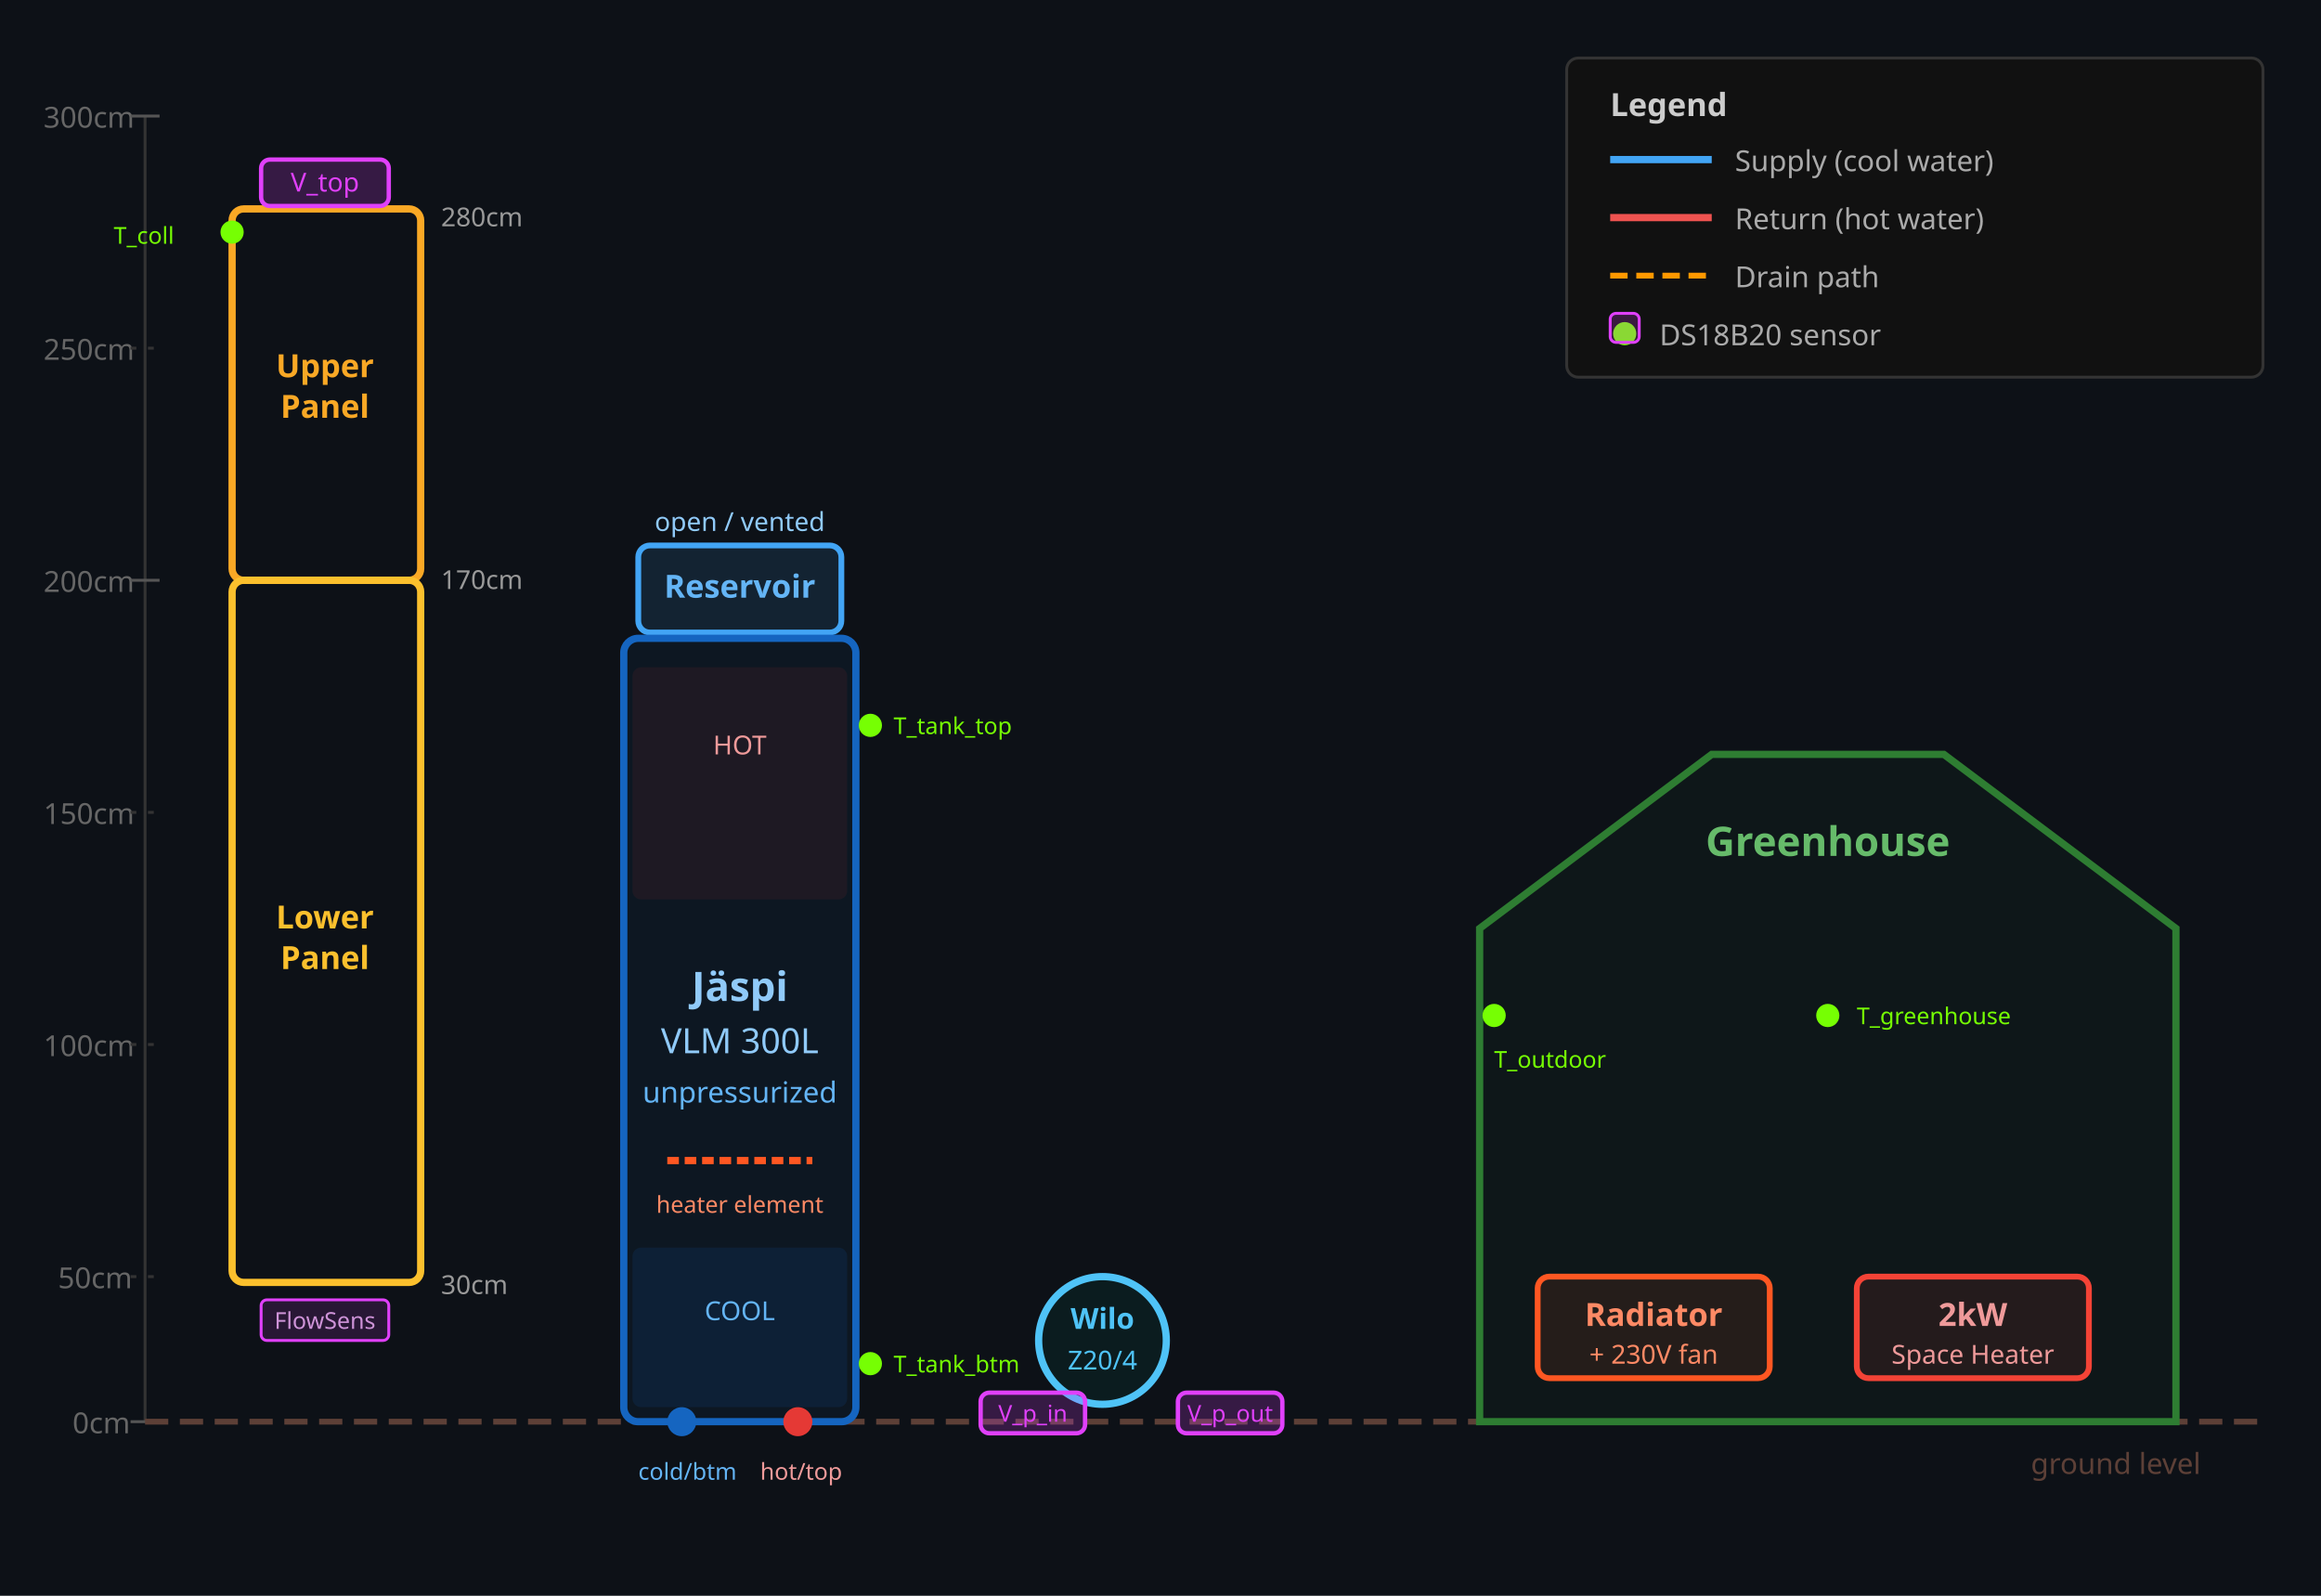
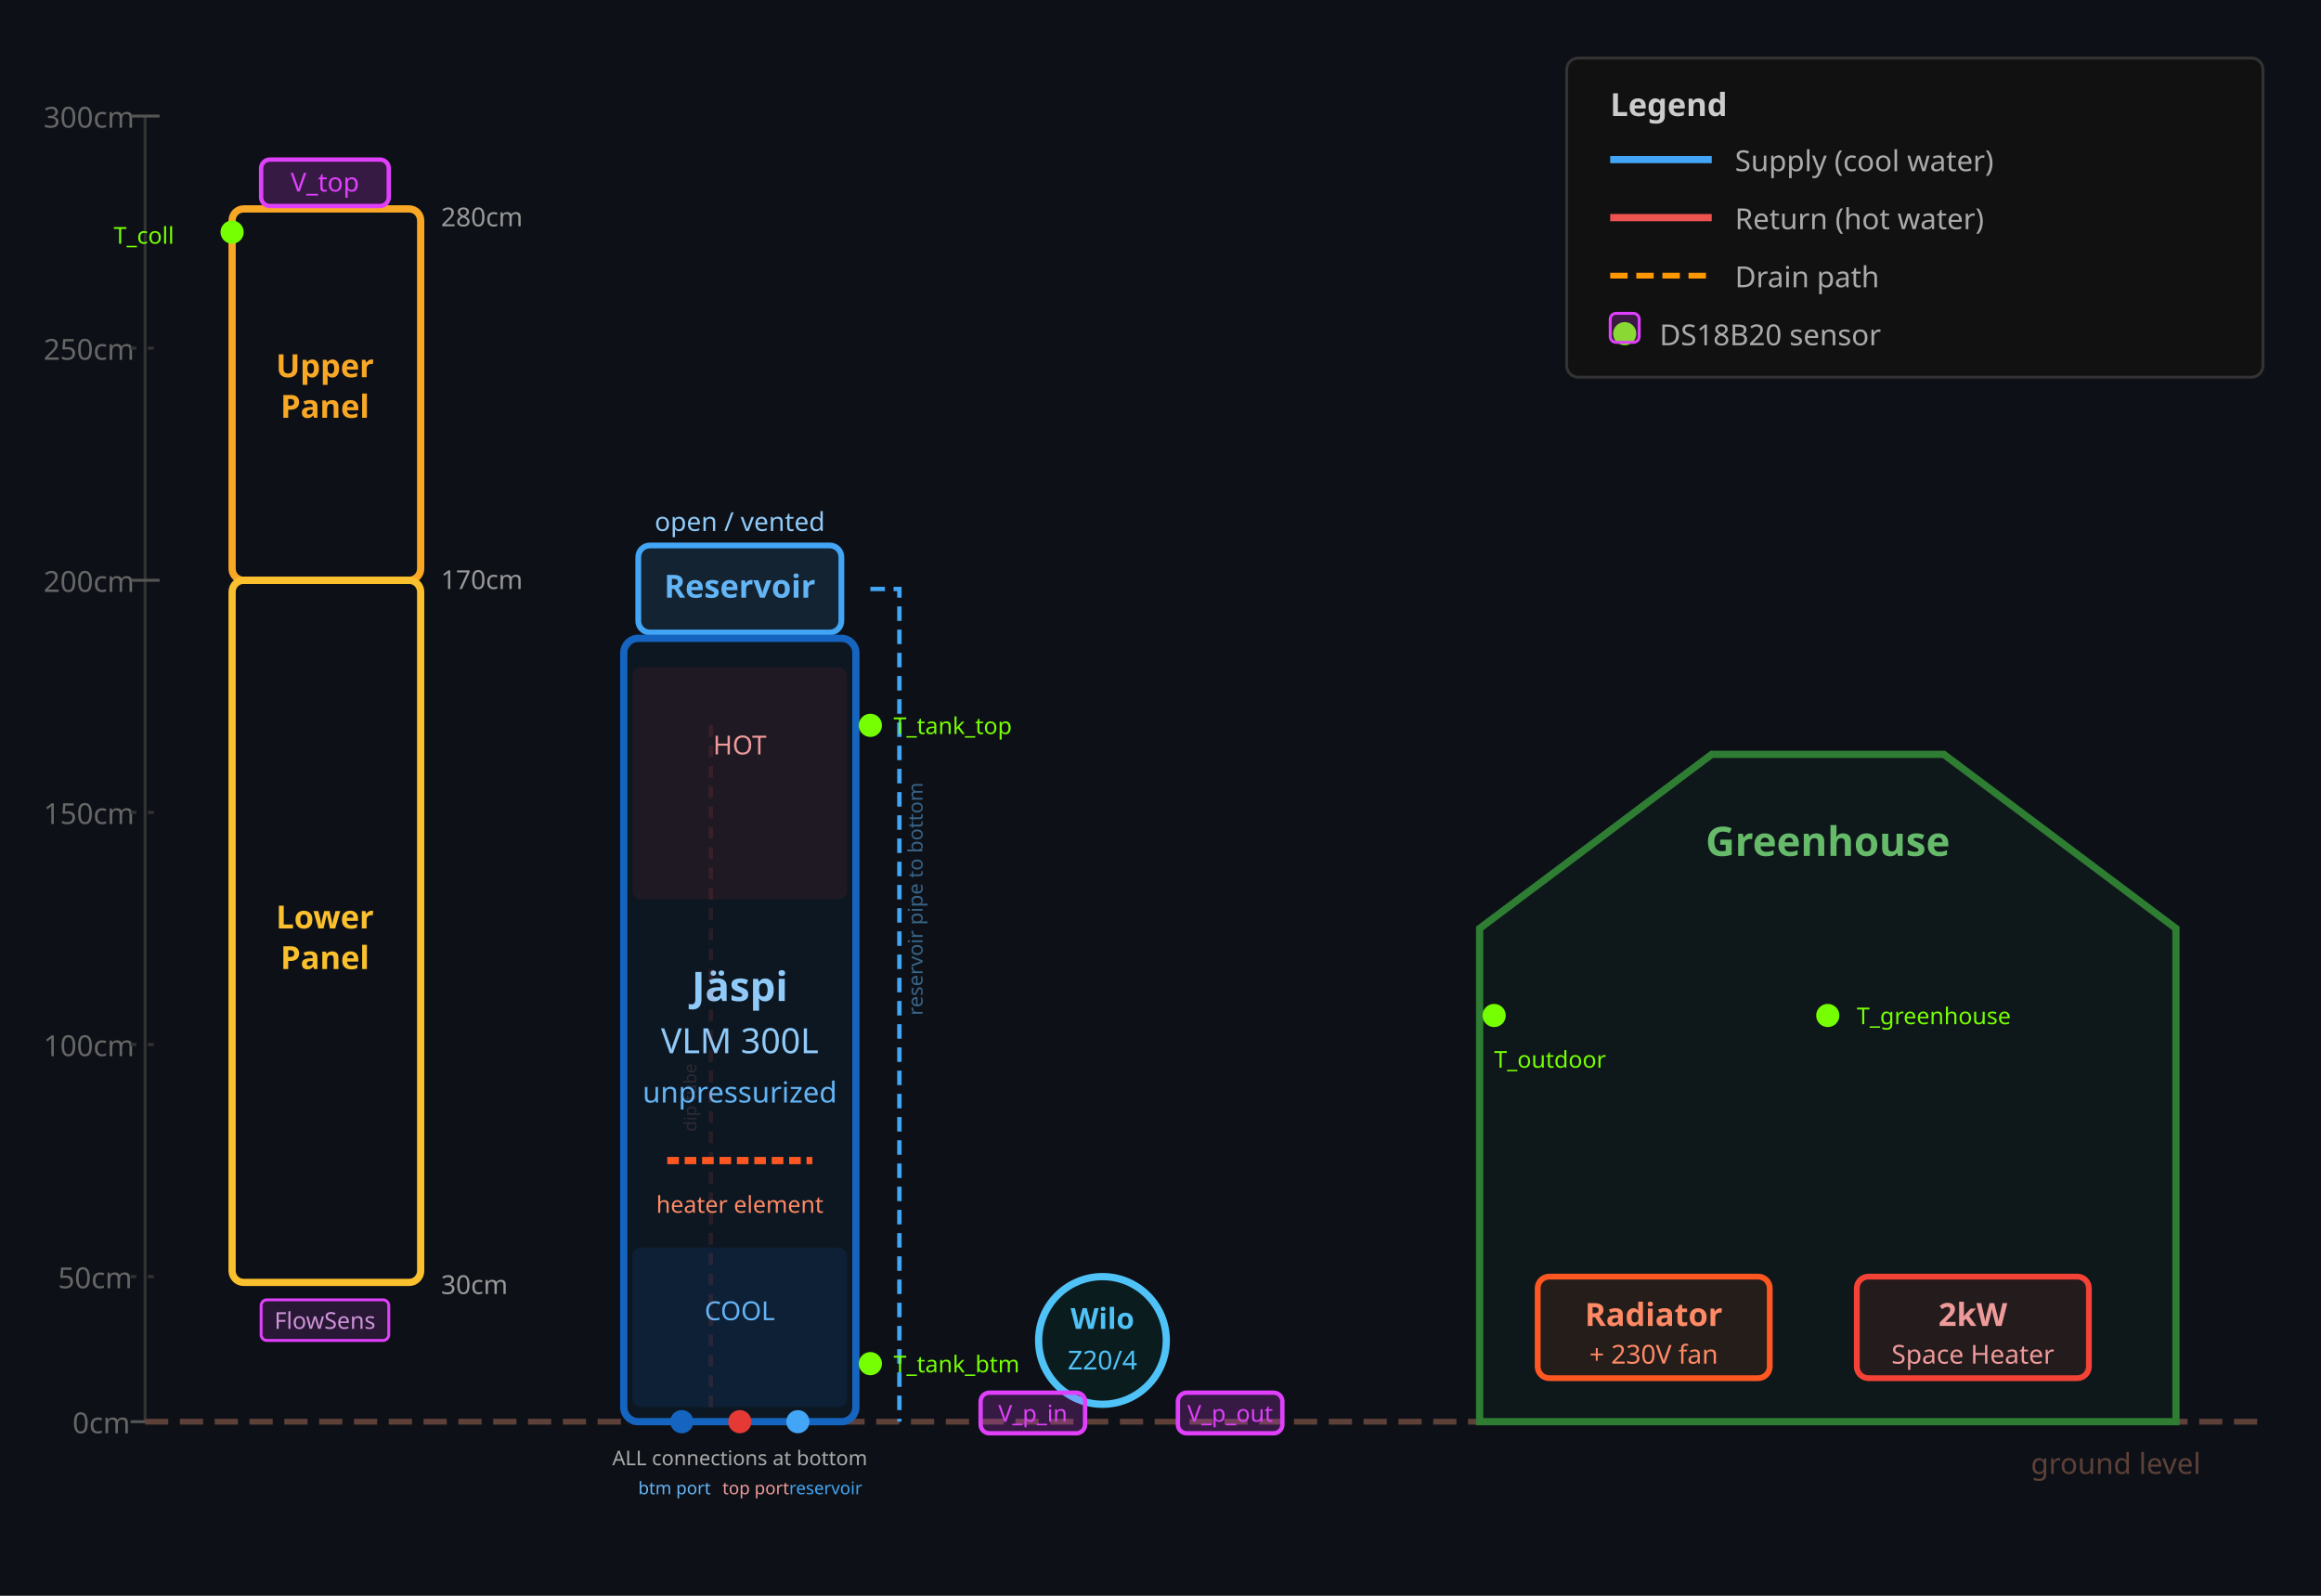
<svg xmlns="http://www.w3.org/2000/svg" viewBox="0 0 800 550" font-family="sans-serif" font-size="12">
  <style>
    .label { fill: #888; font-size: 10px; }
    .height-mark { fill: #666; font-size: 10px; }
    .component-label { font-size: 11px; font-weight: bold; }
    .detail { fill: #999; font-size: 9px; }
    .pipe-supply { stroke: #42a5f5; stroke-width: 2; fill: none; }
    .pipe-return { stroke: #ef5350; stroke-width: 2; fill: none; }
    .pipe-drain { stroke: #ff9800; stroke-width: 2; fill: none; stroke-dasharray: 6,3; }
  </style>
  <rect width="800" height="550" fill="#0d1117" />
  <line x1="50" y1="40" x2="50" y2="490" stroke="#333" stroke-width="1" />
  <text x="15" y="44" class="height-mark">300cm</text>
  <line x1="45" y1="40" x2="55" y2="40" stroke="#555" />
  <text x="15" y="124" class="height-mark">250cm</text>
  <line x1="45" y1="120" x2="55" y2="120" stroke="#333" stroke-dasharray="2,4" />
  <text x="15" y="204" class="height-mark">200cm</text>
  <line x1="45" y1="200" x2="55" y2="200" stroke="#555" />
  <text x="15" y="284" class="height-mark">150cm</text>
  <line x1="45" y1="280" x2="55" y2="280" stroke="#333" stroke-dasharray="2,4" />
  <text x="15" y="364" class="height-mark">100cm</text>
  <line x1="45" y1="360" x2="55" y2="360" stroke="#333" stroke-dasharray="2,4" />
  <text x="20" y="444" class="height-mark">50cm</text>
  <line x1="45" y1="440" x2="55" y2="440" stroke="#333" stroke-dasharray="2,4" />
  <text x="25" y="494" class="height-mark">0cm</text>
  <line x1="45" y1="490" x2="55" y2="490" stroke="#555" />
  <line x1="50" y1="490" x2="780" y2="490" stroke="#5d4037" stroke-width="2" stroke-dasharray="8,4" />
  <text x="700" y="508" fill="#5d4037" font-size="10">ground level</text>
  <rect x="80" y="72" width="65" height="128" fill="none" stroke="#f9a825" stroke-width="2.5" rx="4" data-component="upper_panel" data-height-top="280cm" data-height-bottom="170cm" />
  <text x="112" y="130" fill="#f9a825" text-anchor="middle" class="component-label">Upper</text>
  <text x="112" y="144" fill="#f9a825" text-anchor="middle" class="component-label">Panel</text>
  <text x="152" y="78" class="detail">280cm</text>
  <text x="152" y="203" class="detail">170cm</text>
  <rect x="80" y="200" width="65" height="242" fill="none" stroke="#fbc02d" stroke-width="2.5" rx="4" data-component="lower_panel" data-height-top="170cm" data-height-bottom="30cm" />
  <text x="112" y="320" fill="#fbc02d" text-anchor="middle" class="component-label">Lower</text>
  <text x="112" y="334" fill="#fbc02d" text-anchor="middle" class="component-label">Panel</text>
  <text x="152" y="446" class="detail">30cm</text>
  <rect x="90" y="55" width="44" height="16" fill="#e040fb33" stroke="#e040fb" stroke-width="1.5" rx="3" data-component="v_top" data-height="280cm" />
  <text x="112" y="66" fill="#e040fb" text-anchor="middle" font-size="9">V_top</text>
  <rect x="90" y="448" width="44" height="14" fill="#e040fb22" stroke="#e040fb" stroke-width="1" rx="2" data-component="flow_sensor" data-height="25cm" />
  <text x="112" y="458" fill="#ce93d8" text-anchor="middle" font-size="8">FlowSens</text>
  <circle cx="80" cy="80" r="4" fill="#76ff03" />
  <text x="60" y="84" fill="#76ff03" font-size="8" text-anchor="end">T_coll</text>
  <rect x="220" y="188" width="70" height="30" fill="#42a5f520" stroke="#42a5f5" stroke-width="2" rx="4" data-component="reservoir" data-height-top="220cm" data-height-bottom="200cm" />
  <text x="255" y="206" fill="#64b5f6" text-anchor="middle" class="component-label">Reservoir</text>
  <text x="255" y="183" fill="#90caf9" text-anchor="middle" font-size="9">open / vented</text>
-   <rect x="215" y="220" width="80" height="270" fill="#1565c012" stroke="#1565c0" stroke-width="2.5" rx="5" data-component="tank" data-model="Jäspi VLM" data-volume="300L" data-height-top="200cm" data-height-bottom="0cm" />
+   <path d="M 300 203 L 310 203 L 310 490" fill="none" stroke="#42a5f5" stroke-width="1.5" stroke-dasharray="5,3" />
+   <text x="318" y="350" fill="#64b5f680" font-size="7" transform="rotate(-90 318 350)">reservoir pipe to bottom</text>
+   <rect x="215" y="220" width="80" height="270" fill="#1565c012" stroke="#1565c0" stroke-width="2.5" rx="5" data-component="tank" data-model="Jäspi VLM" data-volume="300L" data-height-top="200cm" data-height-bottom="0cm" data-note="ALL connections at bottom (0cm)" />
  <rect x="218" y="230" width="74" height="80" fill="#e5393515" rx="3" />
  <text x="255" y="260" fill="#ef9a9a" text-anchor="middle" font-size="9">HOT</text>
  <rect x="218" y="430" width="74" height="55" fill="#1565c020" rx="3" />
  <text x="255" y="455" fill="#64b5f6" text-anchor="middle" font-size="9">COOL</text>
  <text x="255" y="345" fill="#90caf9" text-anchor="middle" font-size="14" font-weight="bold">Jäspi</text>
  <text x="255" y="363" fill="#90caf9" text-anchor="middle" font-size="12">VLM 300L</text>
  <text x="255" y="380" fill="#64b5f6" text-anchor="middle" font-size="10">unpressurized</text>
+   <line x1="245" y1="250" x2="245" y2="485" stroke="#ef535020" stroke-width="1.5" stroke-dasharray="4,3" />
+   <text x="240" y="390" fill="#ef9a9a25" font-size="6" transform="rotate(-90 240 390)">dip tube</text>
  <line x1="230" y1="400" x2="280" y2="400" stroke="#ff5722" stroke-width="2.5" stroke-dasharray="4,2" />
  <text x="255" y="418" fill="#ff8a65" text-anchor="middle" font-size="8">heater element</text>
-   <circle cx="235" cy="490" r="5" fill="#1565c0" />
-   <circle cx="275" cy="490" r="5" fill="#e53935" />
-   <text x="220" y="510" fill="#64b5f6" font-size="8">cold/btm</text>
-   <text x="262" y="510" fill="#ef9a9a" font-size="8">hot/top</text>
+   <circle cx="235" cy="490" r="4" fill="#1565c0" />
+   <circle cx="255" cy="490" r="4" fill="#e53935" />
+   <circle cx="275" cy="490" r="4" fill="#42a5f5" />
+   <text x="255" y="505" fill="#aaa" text-anchor="middle" font-size="7">ALL connections at bottom</text>
+   <text x="220" y="515" fill="#64b5f6" font-size="6">btm port</text>
+   <text x="249" y="515" fill="#ef9a9a" font-size="6">top port</text>
+   <text x="272" y="515" fill="#42a5f5" font-size="6">reservoir</text>
  <circle cx="300" cy="250" r="4" fill="#76ff03" />
  <text x="308" y="253" fill="#76ff03" font-size="8">T_tank_top</text>
  <circle cx="300" cy="470" r="4" fill="#76ff03" />
  <text x="308" y="473" fill="#76ff03" font-size="8">T_tank_btm</text>
  <circle cx="380" cy="462" r="22" fill="#00695c20" stroke="#4fc3f7" stroke-width="2.5" data-component="pump" data-model="Wilo Star Z20/4" data-height="20cm" />
  <text x="380" y="458" fill="#4fc3f7" text-anchor="middle" font-size="10" font-weight="bold">Wilo</text>
  <text x="380" y="472" fill="#4fc3f7" text-anchor="middle" font-size="9">Z20/4</text>
  <rect x="338" y="480" width="36" height="14" fill="#e040fb33" stroke="#e040fb" stroke-width="1.5" rx="3" data-component="v_pump_in" data-height="20cm" />
  <text x="356" y="490" fill="#e040fb" text-anchor="middle" font-size="8">V_p_in</text>
  <rect x="406" y="480" width="36" height="14" fill="#e040fb33" stroke="#e040fb" stroke-width="1.5" rx="3" data-component="v_pump_out" data-height="20cm" />
  <text x="424" y="490" fill="#e040fb" text-anchor="middle" font-size="8">V_p_out</text>
  <path d="M 510 320 L 510 490 L 750 490 L 750 320 L 670 260 L 590 260 Z" fill="#2e7d3210" stroke="#2e7d32" stroke-width="2.5" />
  <text x="630" y="295" fill="#66bb6a" text-anchor="middle" font-size="14" font-weight="bold">Greenhouse</text>
  <rect x="530" y="440" width="80" height="35" fill="#ff572218" stroke="#ff5722" stroke-width="2" rx="4" data-component="radiator" data-height="20cm" />
  <text x="570" y="457" fill="#ff8a65" text-anchor="middle" class="component-label">Radiator</text>
  <text x="570" y="470" fill="#ff8a65" text-anchor="middle" font-size="9">+ 230V fan</text>
  <rect x="640" y="440" width="80" height="35" fill="#f4433618" stroke="#f44336" stroke-width="2" rx="4" data-component="space_heater" data-power="2kW" data-height="20cm" />
  <text x="680" y="457" fill="#ef9a9a" text-anchor="middle" class="component-label">2kW</text>
  <text x="680" y="470" fill="#ef9a9a" text-anchor="middle" font-size="9">Space Heater</text>
  <circle cx="630" cy="350" r="4" fill="#76ff03" />
  <text x="640" y="353" fill="#76ff03" font-size="8">T_greenhouse</text>
  <circle cx="515" cy="350" r="4" fill="#76ff03" />
  <text x="515" y="368" fill="#76ff03" font-size="8">T_outdoor</text>
  <rect x="540" y="20" width="240" height="110" fill="#111" stroke="#333" stroke-width="1" rx="4" />
  <text x="555" y="40" fill="#ccc" font-size="11" font-weight="bold">Legend</text>
  <line x1="555" y1="55" x2="590" y2="55" stroke="#42a5f5" stroke-width="2.5" />
  <text x="598" y="59" fill="#aaa" font-size="10">Supply (cool water)</text>
  <line x1="555" y1="75" x2="590" y2="75" stroke="#ef5350" stroke-width="2.5" />
  <text x="598" y="79" fill="#aaa" font-size="10">Return (hot water)</text>
  <line x1="555" y1="95" x2="590" y2="95" stroke="#ff9800" stroke-width="2" stroke-dasharray="6,3" />
  <text x="598" y="99" fill="#aaa" font-size="10">Drain path</text>
  <circle cx="560" cy="115" r="4" fill="#76ff03" />
  <text x="572" y="119" fill="#aaa" font-size="10">DS18B20 sensor</text>
  <rect x="555" y="108" width="10" height="10" fill="#e040fb33" stroke="#e040fb" stroke-width="1" rx="2" />
  <text x="0" y="0" fill="none">spacer</text>
</svg>
